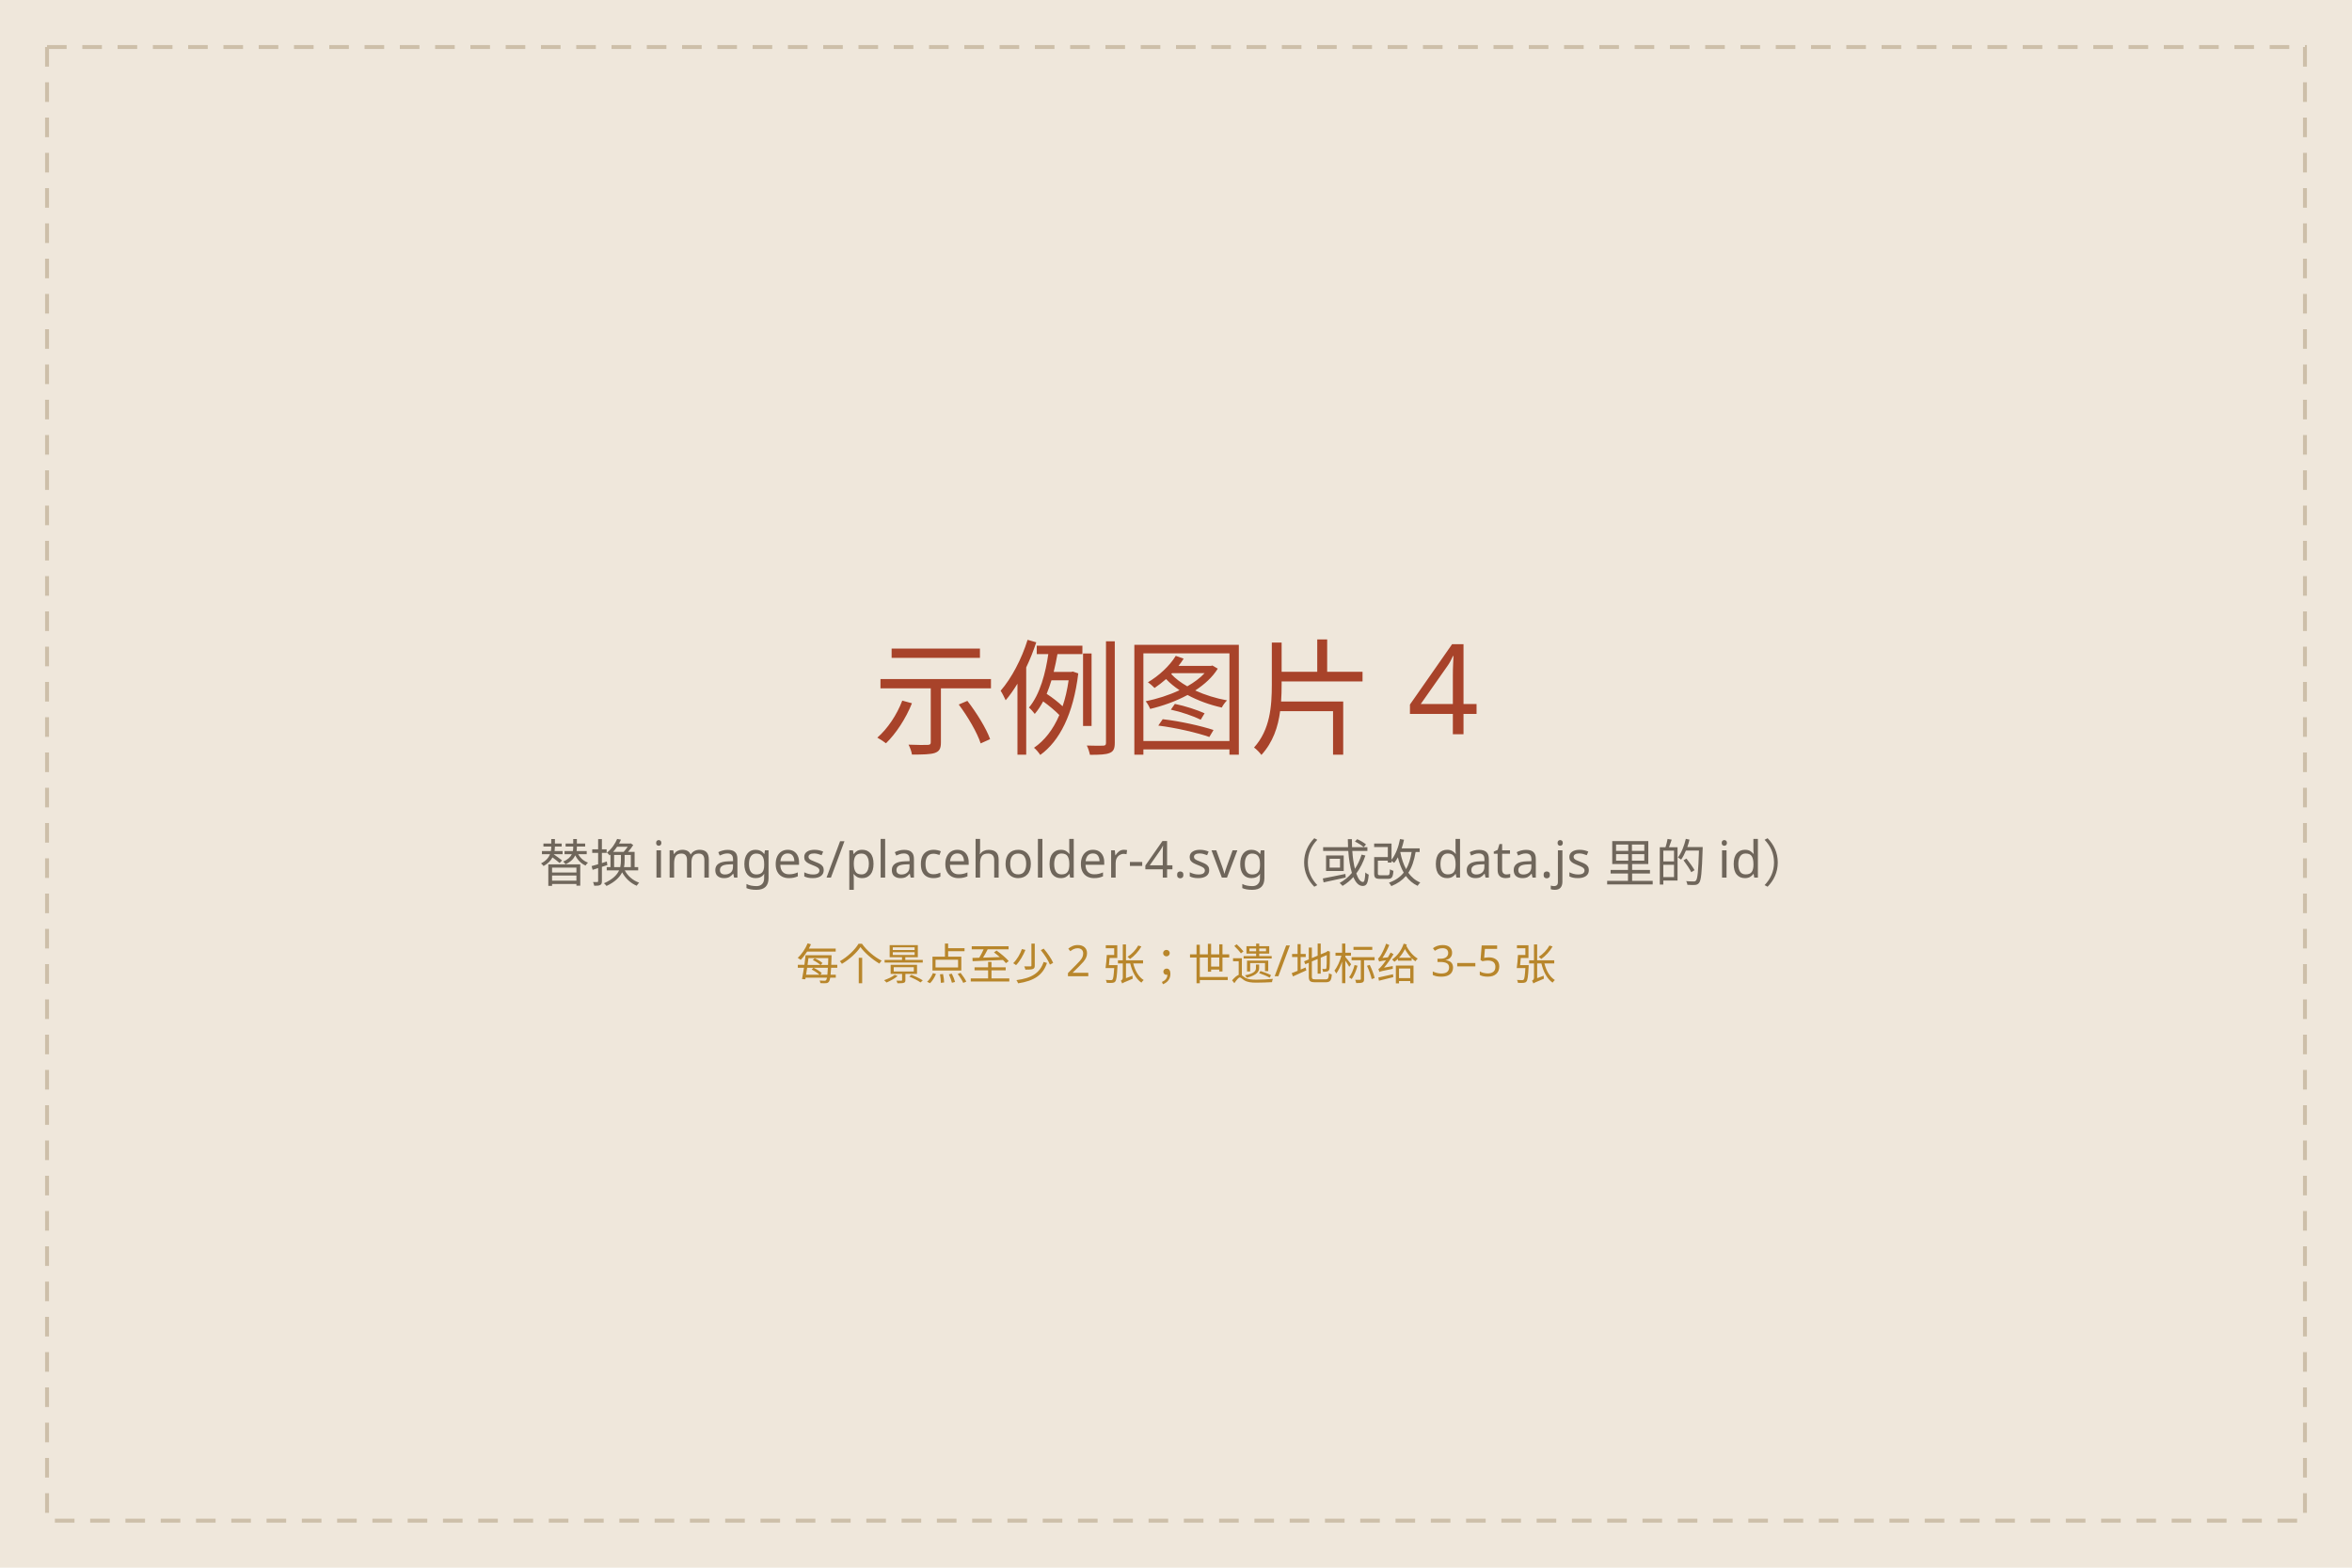
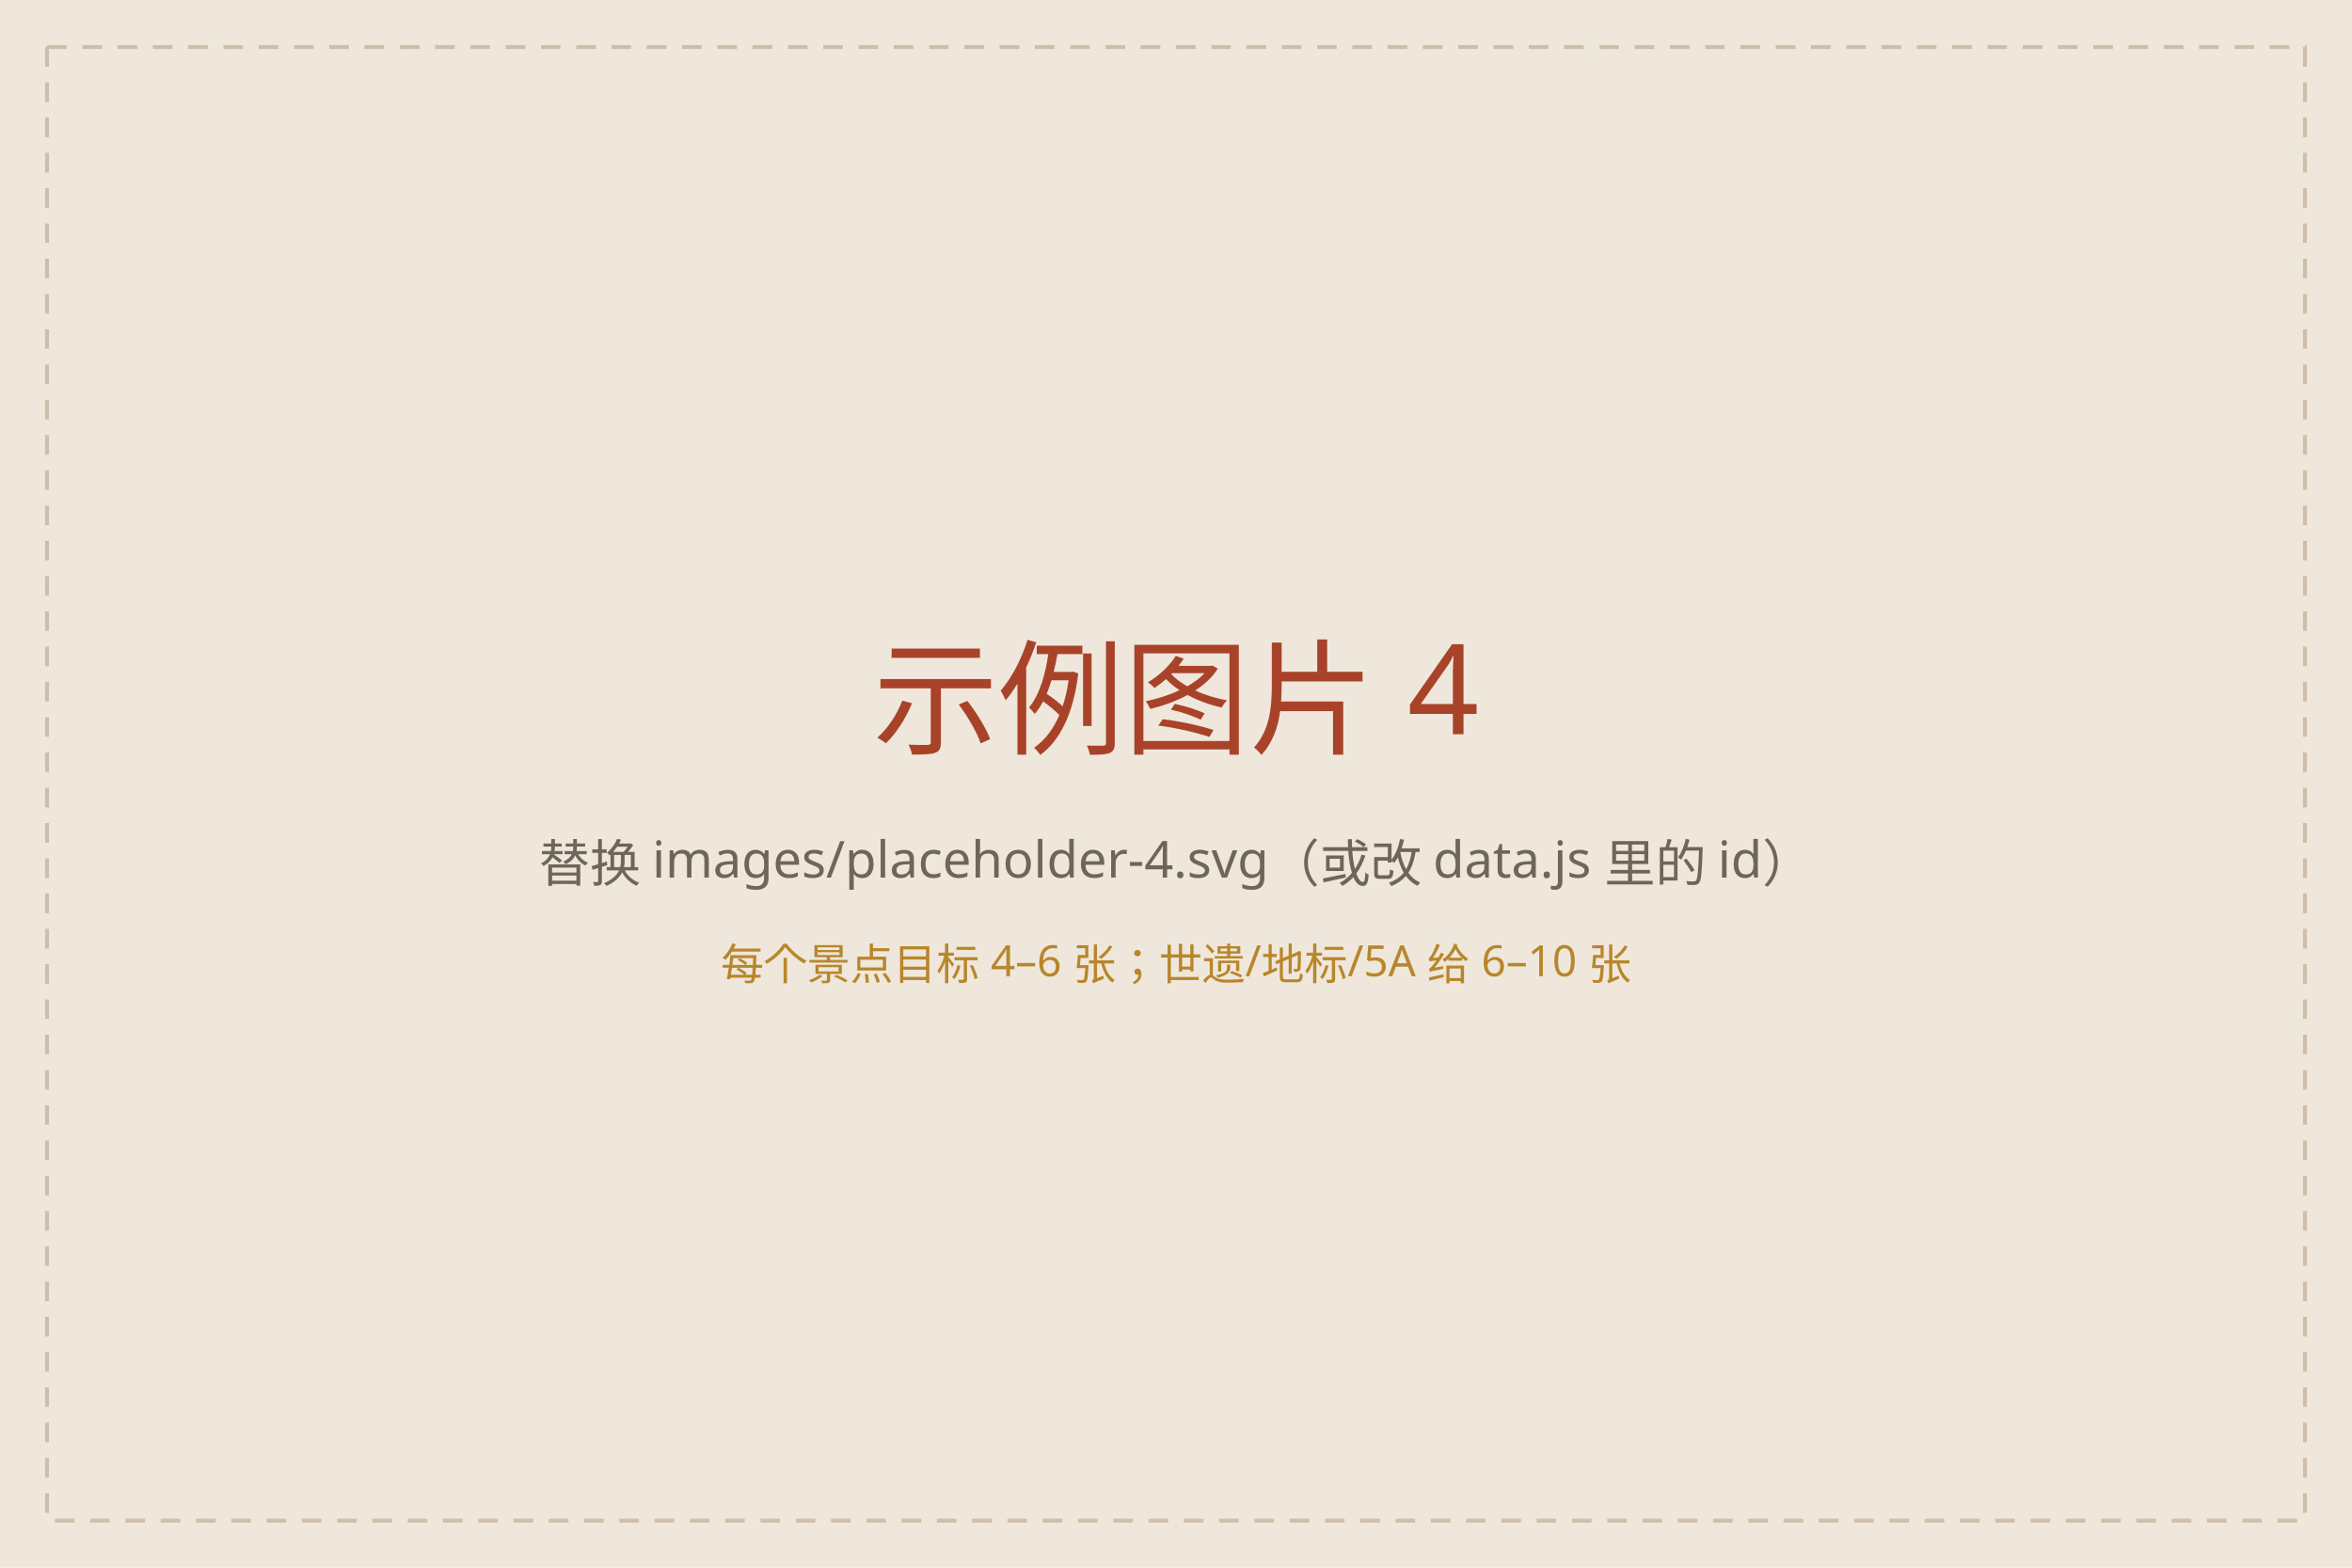
<svg xmlns="http://www.w3.org/2000/svg" width="1200" height="800" viewBox="0 0 1200 800">
  <rect width="1200" height="800" fill="#efe7db" />
  <rect x="24" y="24" width="1152" height="752" fill="none" stroke="#cdbfa9" stroke-width="2" stroke-dasharray="10 8" />
  <text x="600" y="380" text-anchor="middle" font-family="PingFang SC, Microsoft YaHei, sans-serif" font-size="64" fill="#a8432a">示例图片 4</text>
  <text x="600" y="450" text-anchor="middle" font-family="PingFang SC, Microsoft YaHei, sans-serif" font-size="26" fill="#6f665b">替换 images/placeholder-4.svg（或改 data.js 里的 id）</text>
-   <text x="600" y="500" text-anchor="middle" font-family="PingFang SC, Microsoft YaHei, sans-serif" font-size="22" fill="#b8862b">每个景点至少 2 张；世遗/地标给 3–5 张</text>
+   <text x="600" y="500" text-anchor="middle" font-family="PingFang SC, Microsoft YaHei, sans-serif" font-size="22" fill="#b8862b">每个景点目标 4–6 张；世遗/地标/5A 给 6–10 张</text>
</svg>
